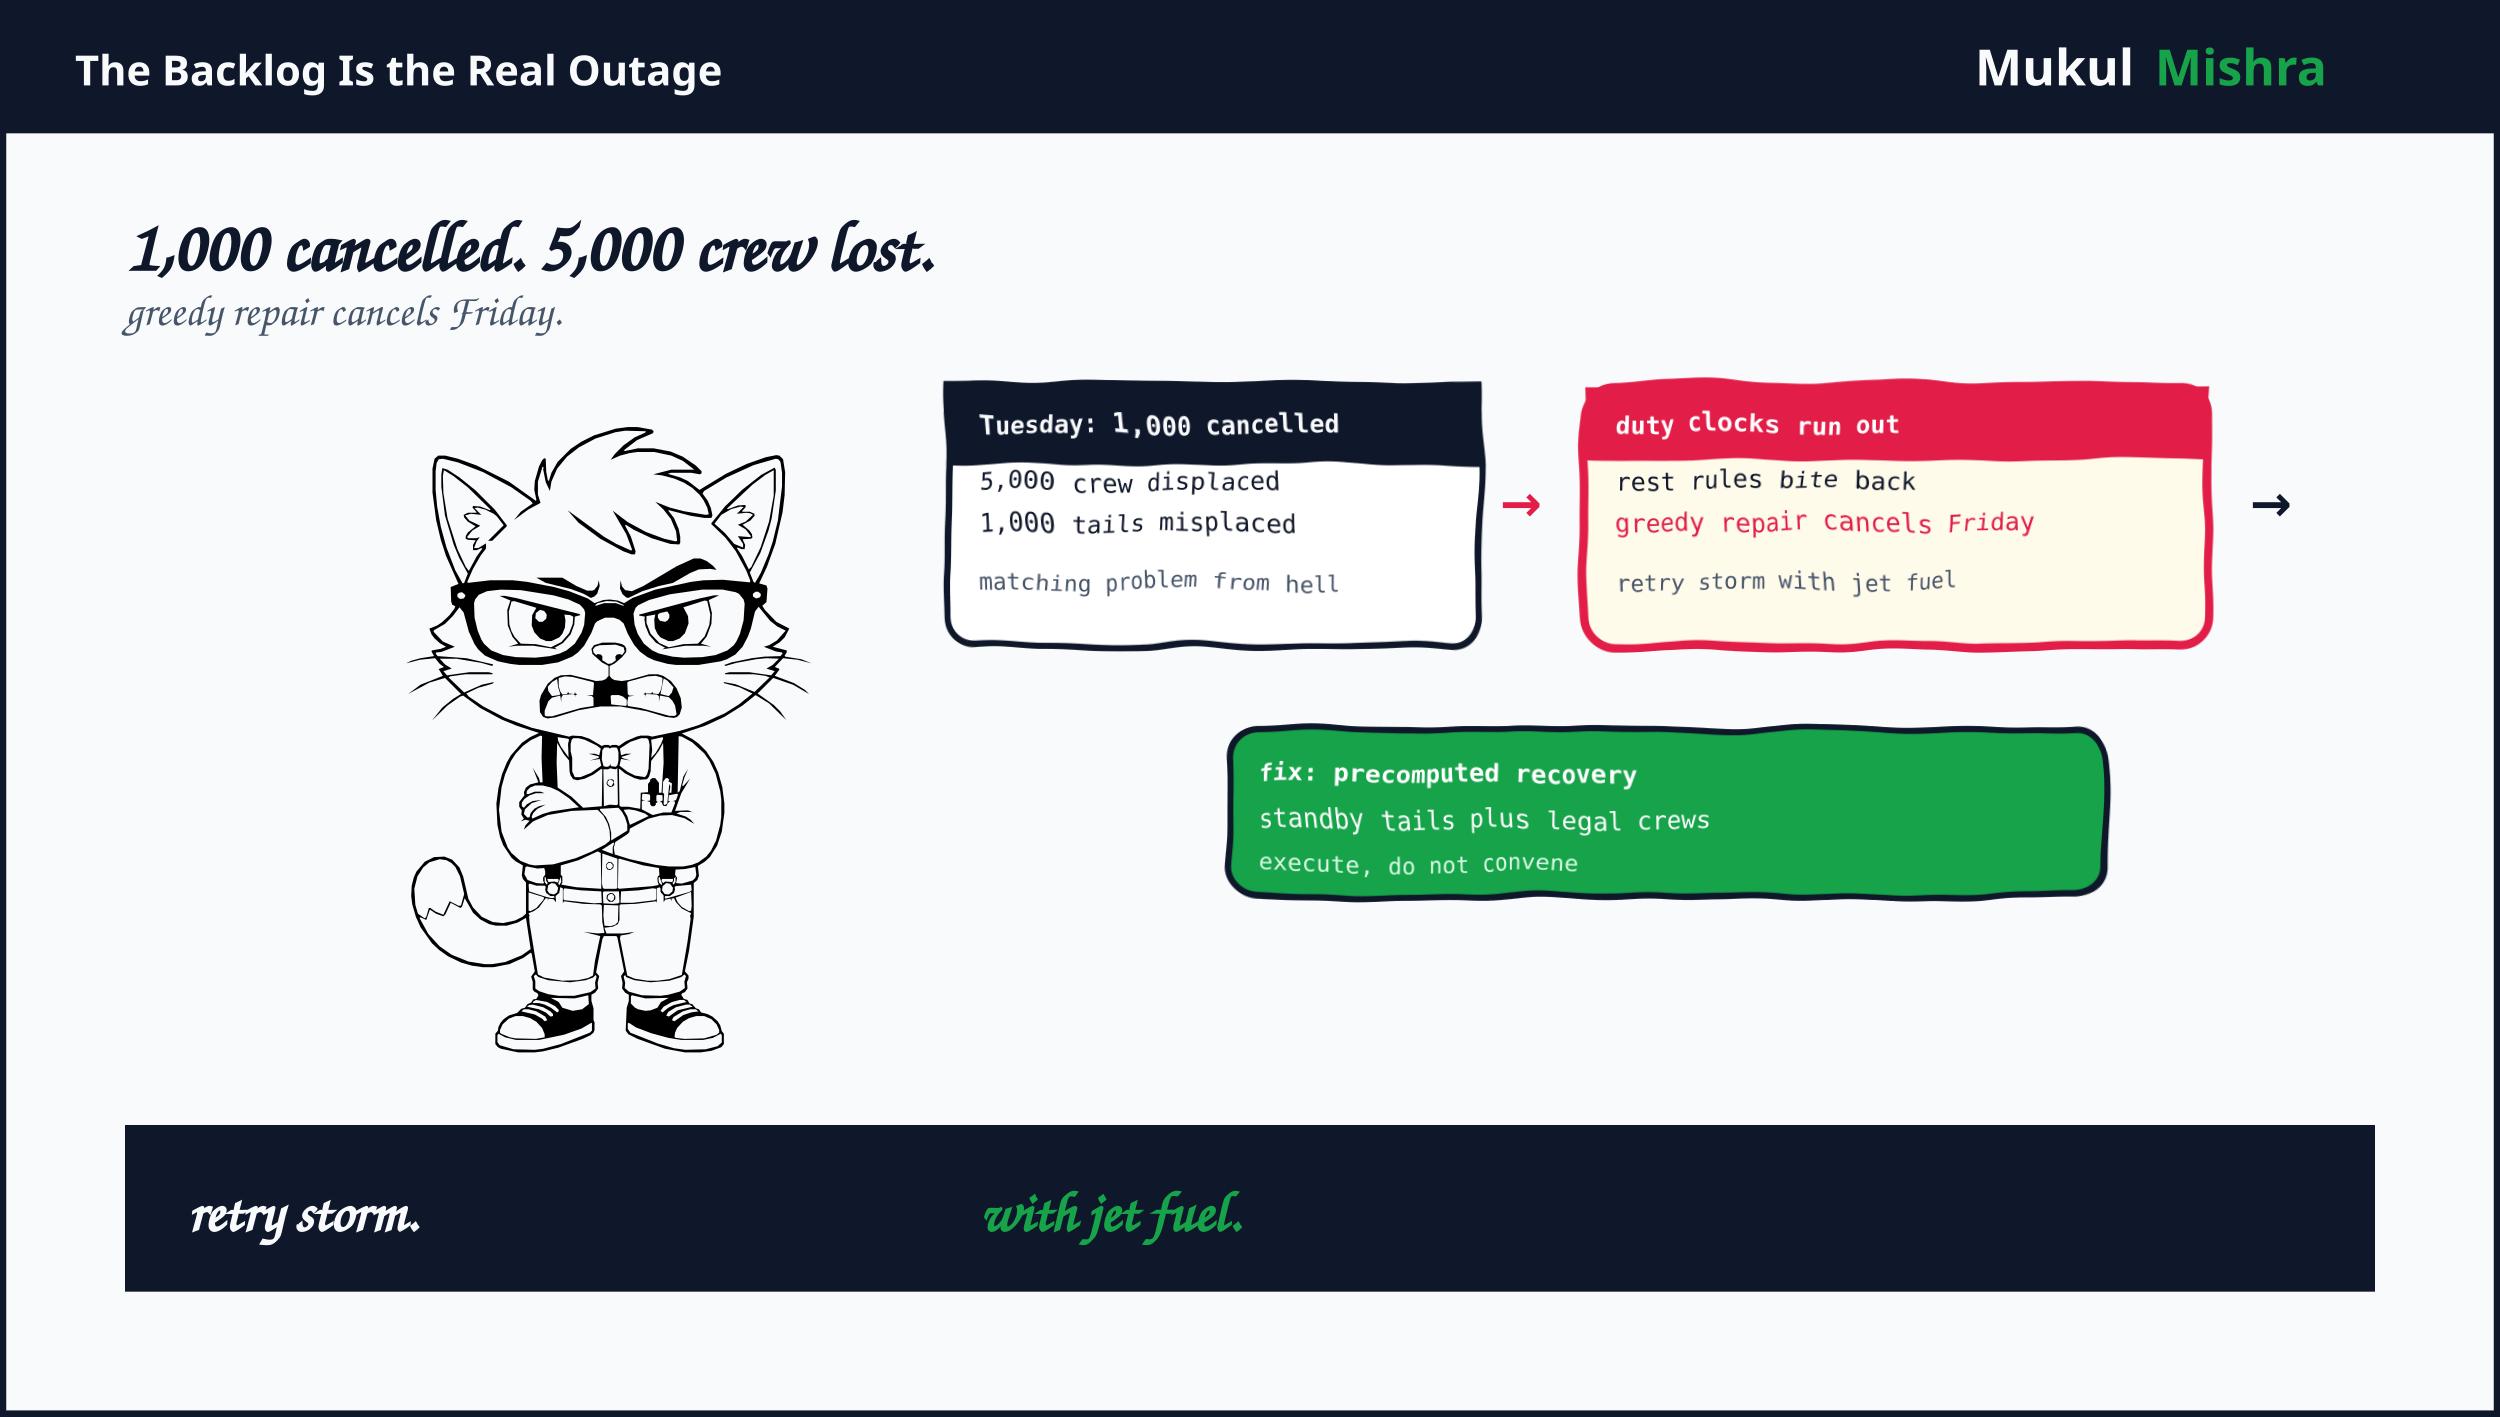
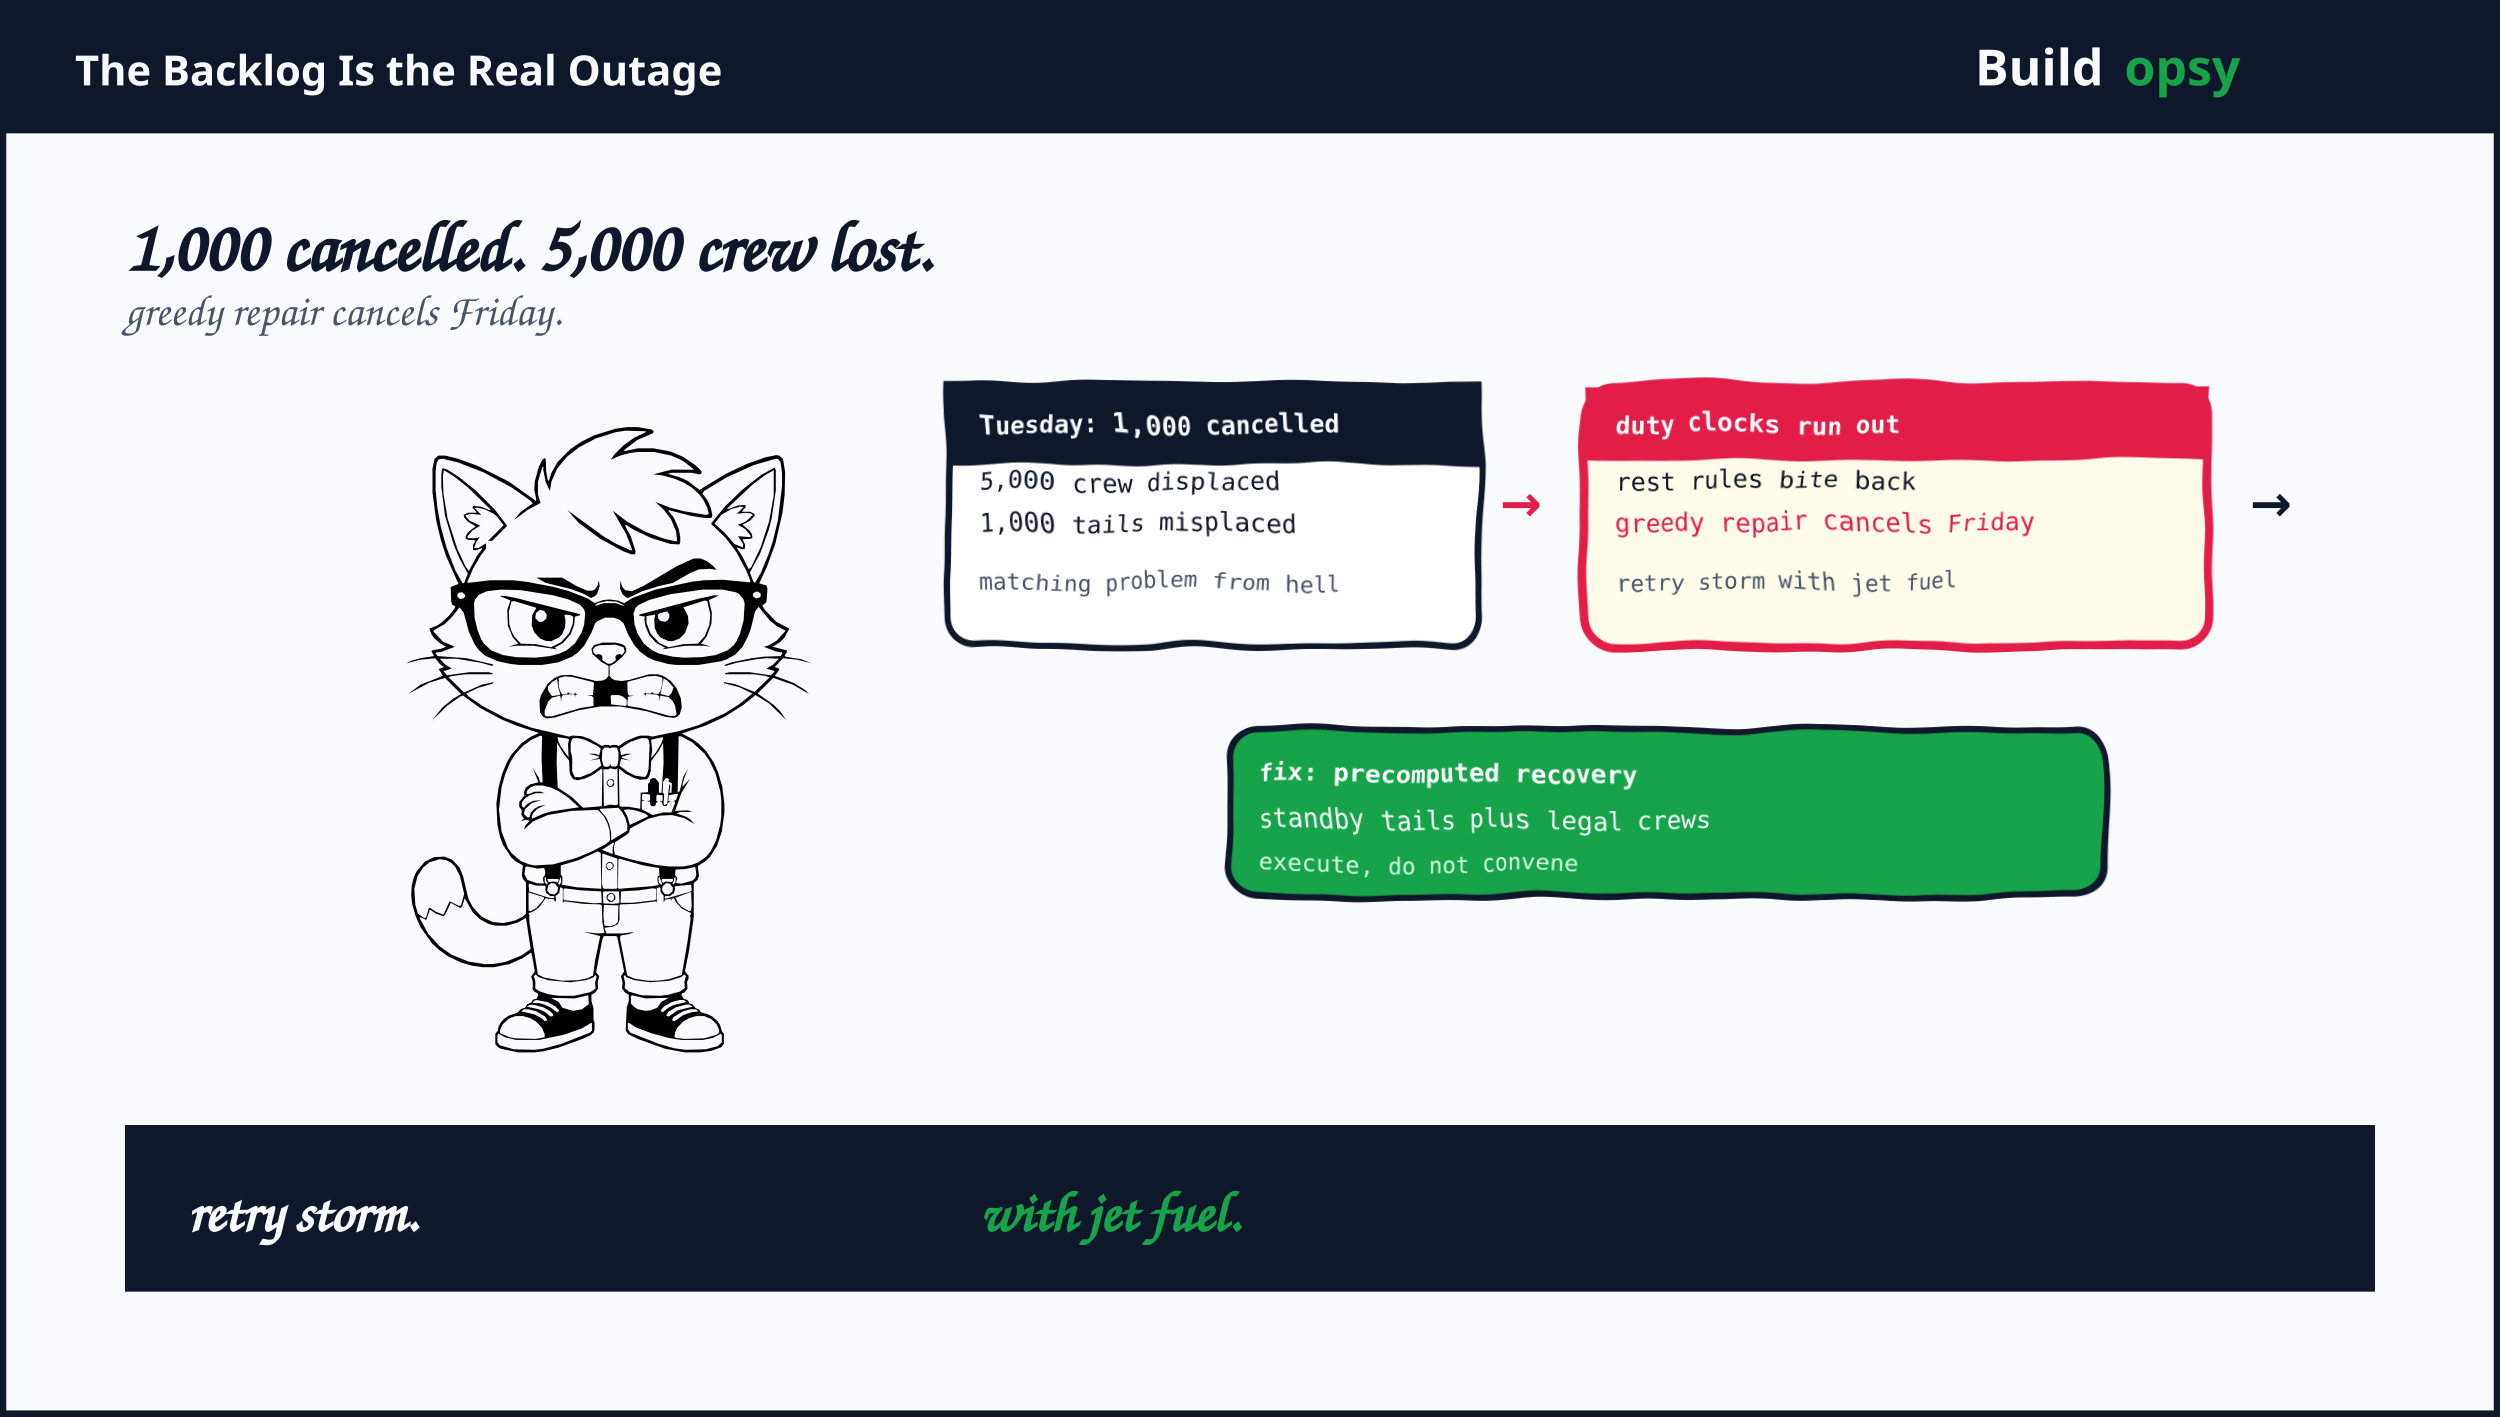
<svg xmlns="http://www.w3.org/2000/svg" width="1200" height="680" viewBox="0 0 1200 680" role="img" aria-label="Pen sketched meme of a grinning cat juggling displaced crews">
  <defs>
    <filter id="roughen" x="-10%" y="-10%" width="120%" height="120%">
      <feTurbulence type="fractalNoise" baseFrequency="0.02" numOctaves="2" seed="125" result="n" />
      <feDisplacementMap in="SourceGraphic" in2="n" scale="6" />
    </filter>
  </defs>
  <rect x="0" y="0" width="1200" height="680" fill="#f8fafc" />
  <rect x="0" y="0" width="1200" height="680" fill="none" stroke="#0f172a" stroke-width="6" />
  <rect x="0" y="0" width="1200" height="64" fill="#0f172a" />
  <text x="36" y="41" font-family="Sora, 'Segoe UI', Verdana, sans-serif" font-size="20" font-weight="bold" fill="#f8fafc">The Backlog Is the Real Outage</text>
-   <text x="948" y="41" font-family="Sora, 'Segoe UI', Verdana, sans-serif" font-size="24" font-weight="bold" fill="#f8fafc">Mukul<tspan dx="10" fill="#16a34a">Mishra</tspan>
+   <text x="948" y="41" font-family="Sora, 'Segoe UI', Verdana, sans-serif" font-size="24" font-weight="bold" fill="#f8fafc">Build<tspan dx="10" fill="#16a34a">opsy</tspan>
  </text>
  <text x="60" y="130" font-family="'Segoe Script','Segoe Print','Comic Sans MS','Chalkboard SE',cursive" font-size="34" font-weight="bold" fill="#0f172a">1,000 cancelled. 5,000 crew lost.</text>
  <text x="60" y="156" font-family="'Segoe Script','Segoe Print','Comic Sans MS','Chalkboard SE',cursive" font-size="21" font-style="italic" fill="#475569">greedy repair cancels Friday.</text>
  <svg x="110" y="205" width="300" height="300" viewBox="0 0 100 100">
    <g transform="translate(8.35,-2.08) scale(0.0831)">
      <g id="cat-art" fill="#000" fill-rule="evenodd">
        <path id="vector-1" d="" />
        <path id="vector-2" d="" />
        <path id="vector-3" d="" />
        <path id="vector-4" d="" />
        <path id="vector-5" d="" />
        <path id="vector-6" d="" />
        <path id="vector-7" d="" />
        <path id="vector-8" d="" />
        <path id="vector-9" d="" />
        <path id="vector-10" d="M 633,922 L 627,926 L 626,933 L 631,939 L 638,939 L 643,934 L 643,928 L 639,923 Z M 633,924 L 637,924 L 641,928 L 640,935 L 635,938 L 628,933 L 629,927 Z" />
        <path id="vector-11" d="M 630,862 L 625,867 L 625,873 L 628,877 L 633,878 L 639,874 L 640,868 L 636,863 Z M 630,864 L 634,864 L 638,868 L 638,872 L 634,876 L 630,876 L 626,872 L 626,868 Z" />
        <path id="vector-12" d="M 629,704 L 626,710 L 627,714 L 632,718 L 638,717 L 641,714 L 640,705 L 637,703 Z M 632,704 L 637,705 L 640,709 L 636,716 L 632,716 L 628,712 L 628,708 Z" />
        <path id="vector-13" d="M 497,552 L 498,574 L 504,583 L 512,586 L 527,584 L 573,570 L 614,563 L 653,563 L 703,572 L 740,583 L 756,585 L 762,583 L 767,578 L 771,565 L 769,547 L 761,528 L 750,514 L 735,504 L 725,501 L 708,501 L 669,512 L 655,514 L 641,512 L 636,509 L 632,504 L 632,485 L 642,480 L 656,468 L 664,458 L 664,451 L 661,446 L 656,443 L 643,440 L 618,440 L 602,445 L 597,452 L 599,462 L 617,478 L 630,485 L 630,504 L 625,510 L 618,513 L 606,514 L 557,502 L 538,503 L 526,508 L 513,519 L 500,541 Z M 634,543 L 636,541 L 650,541 L 658,544 L 665,550 L 665,560 L 663,562 L 635,559 Z M 531,510 L 533,526 L 537,539 L 535,541 L 521,543 L 514,533 L 513,525 L 521,516 Z M 736,509 L 743,513 L 755,526 L 752,536 L 746,543 L 730,539 Z M 602,518 L 600,541 L 588,542 L 598,543 L 601,546 L 601,562 L 576,566 L 521,582 L 510,582 L 507,580 L 507,571 L 514,553 L 521,546 L 537,542 L 539,555 L 539,546 L 542,541 L 562,539 L 565,541 L 566,545 L 566,541 L 570,540 L 566,538 L 566,535 L 564,539 L 554,538 L 552,535 L 550,539 L 541,540 L 537,534 L 534,524 L 534,508 L 546,505 L 560,506 L 600,516 Z M 666,517 L 668,515 L 705,505 L 721,504 L 732,507 L 734,509 L 733,521 L 730,533 L 726,539 L 716,538 L 714,535 L 712,538 L 702,538 L 701,535 L 701,537 L 697,539 L 700,540 L 701,545 L 701,541 L 703,539 L 723,540 L 727,543 L 727,554 L 729,542 L 746,545 L 753,552 L 758,561 L 761,578 L 758,581 L 747,581 L 692,566 L 667,562 L 666,555 L 668,544 L 680,542 L 670,542 L 667,539 Z M 600,453 L 604,448 L 613,445 L 644,444 L 659,449 L 661,457 L 656,464 L 652,462 L 646,463 L 643,467 L 644,474 L 636,480 L 629,481 L 618,474 L 618,466 L 615,463 L 609,462 L 606,464 L 601,459 Z" />
        <path id="vector-14" d="M 420,350 L 441,359 L 435,377 L 436,407 L 445,429 L 456,442 L 437,448 L 453,446 L 485,446 L 531,453 L 526,450 L 542,441 L 557,424 L 564,405 L 565,390 L 576,387 L 574,385 L 451,354 L 430,350 Z M 498,377 L 506,379 L 511,386 L 510,394 L 503,400 L 496,400 L 489,393 L 490,383 Z M 443,361 L 448,360 L 491,373 L 483,387 L 482,407 L 487,420 L 498,432 L 510,437 L 520,437 L 535,430 L 541,423 L 546,411 L 547,397 L 545,386 L 556,387 L 562,390 L 561,404 L 554,422 L 539,439 L 519,449 L 490,443 L 461,442 L 449,429 L 443,418 L 439,405 L 438,380 Z" />
        <path id="vector-15" d="M 843,349 L 833,349 L 805,355 L 689,386 L 689,388 L 700,390 L 699,395 L 701,408 L 708,425 L 721,440 L 739,450 L 733,453 L 778,446 L 813,446 L 828,448 L 808,442 L 819,428 L 828,404 L 829,383 L 823,358 Z M 743,380 L 747,386 L 747,392 L 744,397 L 739,400 L 729,398 L 725,392 L 725,386 L 729,383 Z M 820,360 L 826,386 L 824,406 L 815,428 L 802,442 L 774,443 L 746,449 L 728,441 L 711,423 L 703,402 L 703,389 L 720,386 L 718,395 L 719,412 L 724,423 L 730,430 L 745,437 L 754,437 L 767,432 L 777,422 L 784,403 L 783,389 L 774,372 L 815,359 Z" />
        <path id="vector-16" d="M 491,315 L 509,325 L 558,337 L 582,346 L 596,354 L 603,351 L 608,346 L 613,331 L 611,320 L 609,330 L 603,338 L 599,340 L 589,340 L 568,331 L 541,315 Z" />
        <path id="vector-17" d="M 838,300 L 831,292 L 819,283 L 807,278 L 794,278 L 761,293 L 697,331 L 675,341 L 662,339 L 656,332 L 653,320 L 652,336 L 657,347 L 664,353 L 668,354 L 695,341 L 727,331 L 754,325 L 787,306 L 804,299 L 826,298 Z" />
        <path id="vector-18" d="M 959,80 L 953,79 L 933,83 L 896,96 L 856,115 L 805,146 L 783,129 L 768,122 L 744,115 L 750,113 L 789,113 L 806,116 L 809,114 L 809,110 L 798,99 L 773,82 L 749,72 L 717,66 L 686,66 L 662,71 L 659,70 L 685,50 L 715,37 L 717,34 L 714,30 L 686,25 L 667,25 L 644,28 L 602,41 L 578,53 L 557,67 L 532,92 L 520,113 L 515,129 L 513,127 L 510,111 L 509,86 L 506,85 L 502,89 L 496,101 L 488,129 L 487,146 L 491,165 L 490,167 L 438,130 L 376,99 L 340,86 L 316,80 L 302,80 L 295,86 L 291,105 L 291,151 L 298,204 L 307,242 L 317,273 L 341,327 L 326,333 L 327,361 L 329,367 L 335,370 L 333,375 L 323,388 L 309,401 L 300,407 L 285,413 L 289,424 L 295,432 L 305,441 L 317,448 L 307,452 L 290,455 L 289,457 L 294,466 L 268,470 L 250,475 L 240,480 L 267,473 L 296,470 L 305,481 L 313,487 L 303,491 L 311,504 L 268,521 L 244,539 L 285,517 L 315,508 L 346,539 L 331,548 L 310,565 L 290,590 L 320,561 L 344,544 L 350,542 L 383,566 L 424,588 L 453,600 L 496,614 L 479,622 L 463,633 L 442,657 L 434,671 L 425,693 L 418,720 L 414,750 L 416,791 L 421,814 L 427,830 L 443,854 L 451,861 L 465,869 L 463,888 L 465,895 L 471,902 L 471,962 L 464,968 L 450,975 L 427,980 L 407,978 L 386,968 L 369,950 L 360,933 L 350,890 L 343,873 L 329,858 L 314,852 L 294,853 L 276,862 L 260,881 L 255,892 L 251,908 L 250,928 L 252,944 L 259,968 L 268,988 L 290,1019 L 304,1032 L 321,1044 L 346,1056 L 367,1062 L 388,1065 L 408,1065 L 439,1059 L 466,1047 L 480,1037 L 482,1039 L 488,1073 L 481,1083 L 484,1093 L 484,1108 L 487,1112 L 493,1115 L 495,1119 L 491,1126 L 485,1127 L 481,1133 L 474,1136 L 469,1143 L 462,1145 L 454,1153 L 438,1158 L 428,1165 L 422,1172 L 418,1180 L 417,1187 L 412,1193 L 412,1213 L 417,1219 L 423,1222 L 456,1229 L 488,1229 L 504,1227 L 533,1220 L 580,1203 L 595,1196 L 601,1191 L 603,1186 L 603,1171 L 601,1167 L 601,1144 L 597,1130 L 597,1118 L 604,1114 L 610,1106 L 609,1095 L 612,1082 L 606,1075 L 618,1011 L 621,1005 L 645,1005 L 647,1008 L 660,1073 L 654,1082 L 657,1095 L 656,1106 L 662,1114 L 669,1118 L 669,1130 L 665,1143 L 663,1187 L 668,1194 L 686,1203 L 739,1222 L 777,1229 L 807,1229 L 828,1226 L 847,1219 L 852,1213 L 852,1193 L 848,1188 L 845,1177 L 840,1169 L 830,1160 L 820,1155 L 808,1152 L 804,1146 L 798,1144 L 791,1136 L 786,1135 L 782,1128 L 775,1126 L 770,1118 L 772,1115 L 777,1113 L 782,1106 L 781,1094 L 784,1087 L 784,1081 L 777,1073 L 785,1033 L 794,968 L 794,903 L 801,897 L 804,889 L 802,870 L 815,862 L 825,853 L 839,831 L 848,804 L 853,768 L 853,750 L 849,718 L 841,690 L 832,670 L 818,649 L 804,635 L 792,626 L 771,615 L 816,600 L 853,583 L 888,561 L 913,541 L 939,557 L 972,589 L 961,573 L 948,560 L 917,538 L 947,508 L 985,521 L 1016,539 L 1008,531 L 987,518 L 950,504 L 959,492 L 958,490 L 950,487 L 966,470 L 994,473 L 1021,480 L 1001,472 L 970,467 L 969,465 L 973,459 L 973,455 L 946,448 L 960,439 L 969,430 L 978,413 L 953,400 L 931,377 L 926,369 L 934,362 L 936,336 L 934,330 L 920,326 L 935,294 L 951,250 L 965,189 L 969,156 L 970,112 L 966,87 Z M 667,1173 L 669,1172 L 683,1181 L 712,1192 L 745,1201 L 770,1205 L 812,1205 L 831,1201 L 846,1193 L 848,1196 L 848,1210 L 840,1217 L 817,1223 L 778,1224 L 756,1221 L 725,1212 L 672,1191 L 667,1184 Z M 598,1173 L 598,1187 L 594,1191 L 538,1213 L 504,1222 L 488,1224 L 447,1223 L 420,1215 L 416,1209 L 416,1196 L 418,1193 L 431,1200 L 452,1205 L 496,1205 L 544,1195 L 578,1183 L 597,1172 Z M 843,1186 L 843,1191 L 838,1195 L 814,1202 L 776,1203 L 759,1201 L 757,1199 L 758,1191 L 762,1182 L 773,1170 L 785,1163 L 799,1159 L 814,1159 L 828,1165 L 838,1175 Z M 421,1186 L 426,1175 L 438,1164 L 451,1159 L 465,1159 L 479,1163 L 491,1170 L 502,1182 L 507,1194 L 507,1200 L 490,1203 L 451,1202 L 440,1200 L 423,1193 L 421,1191 Z M 803,1150 L 789,1152 L 774,1157 L 757,1169 L 752,1167 L 755,1161 L 773,1150 L 787,1146 L 798,1146 Z M 462,1150 L 467,1146 L 476,1146 L 491,1150 L 508,1160 L 512,1167 L 507,1169 L 502,1164 L 488,1156 Z M 792,1141 L 763,1148 L 746,1160 L 741,1158 L 745,1151 L 760,1142 L 779,1137 L 786,1137 Z M 473,1141 L 477,1138 L 484,1137 L 504,1142 L 518,1150 L 523,1155 L 523,1159 L 518,1160 L 509,1152 L 496,1146 Z M 780,1132 L 755,1138 L 745,1143 L 734,1152 L 730,1149 L 736,1141 L 752,1132 L 767,1128 L 775,1128 Z M 484,1132 L 490,1128 L 512,1132 L 527,1140 L 534,1147 L 534,1150 L 531,1152 L 519,1143 L 507,1137 L 496,1134 L 485,1134 Z M 673,1135 L 673,1121 L 675,1119 L 701,1125 L 746,1124 L 731,1132 L 724,1143 L 711,1148 L 701,1149 L 687,1146 L 681,1143 Z M 592,1136 L 579,1146 L 561,1149 L 541,1143 L 534,1132 L 519,1124 L 565,1125 L 591,1119 Z M 779,1082 L 776,1093 L 777,1105 L 767,1112 L 745,1118 L 730,1120 L 694,1119 L 669,1112 L 661,1105 L 662,1095 L 659,1083 L 662,1080 L 664,1084 L 680,1090 L 711,1094 L 747,1091 L 770,1084 L 776,1079 Z M 486,1082 L 490,1079 L 495,1084 L 514,1090 L 556,1094 L 586,1090 L 600,1085 L 605,1080 L 607,1083 L 604,1095 L 605,1106 L 595,1113 L 564,1120 L 534,1120 L 514,1117 L 496,1111 L 489,1106 L 489,1092 Z M 621,945 L 649,946 L 648,978 L 643,983 L 634,986 L 622,985 L 620,965 Z M 266,970 L 268,969 L 279,974 L 286,954 L 298,962 L 312,967 L 316,963 L 326,941 L 345,951 L 348,948 L 353,932 L 369,960 L 383,973 L 400,982 L 413,985 L 434,985 L 455,979 L 471,970 L 480,1030 L 463,1042 L 431,1055 L 406,1059 L 391,1059 L 360,1054 L 328,1041 L 305,1025 L 283,1001 Z M 505,930 L 506,932 L 504,936 L 491,951 L 480,957 L 476,956 L 476,921 Z M 789,920 L 790,947 L 789,956 L 785,957 L 771,949 L 763,940 L 759,931 Z M 619,921 L 621,919 L 650,919 L 651,940 L 649,942 L 638,943 L 620,942 Z M 722,914 L 722,934 L 719,936 L 676,941 L 653,941 L 654,919 L 688,917 L 715,913 Z M 543,916 L 545,913 L 577,917 L 616,919 L 617,941 L 602,942 L 545,936 L 543,934 Z M 728,911 L 730,913 L 730,920 L 736,927 L 736,940 L 739,935 L 749,933 L 752,938 L 751,933 L 756,932 L 760,940 L 771,952 L 789,961 L 787,966 L 788,972 L 782,1016 L 771,1080 L 747,1088 L 724,1091 L 705,1091 L 680,1087 L 666,1081 L 652,1010 L 653,1004 L 670,1001 L 680,997 L 658,1000 L 626,1000 L 622,989 L 638,987 L 648,982 L 651,974 L 651,946 L 653,944 L 682,943 L 722,938 L 723,942 L 723,913 Z M 537,911 L 542,913 L 542,942 L 544,938 L 582,943 L 614,944 L 617,946 L 618,978 L 622,999 L 609,1000 L 582,997 L 614,1005 L 604,1052 L 600,1081 L 590,1086 L 571,1090 L 541,1091 L 506,1085 L 494,1079 L 478,981 L 477,967 L 480,965 L 478,966 L 476,961 L 486,957 L 496,950 L 509,932 L 514,933 L 512,937 L 515,933 L 524,934 L 529,940 L 528,928 L 535,922 Z M 789,906 L 790,917 L 786,920 L 740,933 L 738,931 L 739,928 L 748,928 L 756,922 L 758,915 L 757,911 L 759,909 Z M 476,906 L 478,904 L 491,908 L 507,908 L 509,910 L 508,916 L 510,922 L 518,928 L 525,928 L 526,931 L 521,932 L 511,930 L 477,919 Z M 741,903 L 748,904 L 754,912 L 753,919 L 746,925 L 738,924 L 733,917 L 734,909 Z M 520,903 L 527,904 L 533,912 L 531,921 L 525,925 L 516,923 L 512,917 L 514,907 Z M 754,895 L 754,899 L 752,901 L 739,900 L 735,903 L 732,899 L 733,895 Z M 512,895 L 533,895 L 534,898 L 532,902 L 526,900 L 514,901 Z M 759,891 L 759,901 L 755,906 L 753,903 L 756,899 L 756,894 Z M 728,891 L 733,904 L 732,907 L 727,902 L 726,893 Z M 538,891 L 539,901 L 535,907 L 533,904 Z M 507,891 L 509,892 L 510,899 L 513,903 L 511,906 L 507,901 Z M 797,872 L 799,887 L 797,893 L 792,898 L 771,904 L 760,903 L 762,893 L 758,887 L 759,877 L 777,876 Z M 470,872 L 473,871 L 493,875 L 506,874 L 508,880 L 508,887 L 504,892 L 504,899 L 506,902 L 504,904 L 491,903 L 474,897 L 468,886 Z M 318,859 L 327,864 L 335,872 L 344,890 L 352,924 L 346,946 L 342,947 L 324,938 L 312,964 L 297,958 L 287,951 L 284,951 L 279,968 L 276,971 L 263,962 L 258,945 L 256,914 L 262,890 L 273,873 L 285,863 L 305,857 Z M 649,857 L 651,856 L 697,869 L 727,874 L 728,888 L 725,890 L 724,894 L 725,903 L 727,905 L 725,907 L 714,909 L 650,914 L 648,912 Z M 618,846 L 647,856 L 647,912 L 645,914 L 621,914 L 619,912 L 617,903 Z M 615,845 L 616,914 L 568,911 L 539,906 L 541,902 L 541,890 L 538,887 L 538,869 L 572,859 L 609,842 Z M 641,826 L 638,834 L 638,847 L 617,839 L 639,825 Z M 659,762 L 669,761 L 682,763 L 700,769 L 707,774 L 671,791 L 666,774 Z M 614,760 L 649,758 L 656,766 L 662,777 L 666,790 L 666,802 L 635,821 L 635,806 L 631,789 L 625,776 L 613,762 Z M 694,761 L 694,746 L 696,744 L 701,745 L 694,742 L 695,731 L 708,732 L 710,734 L 710,744 L 704,745 L 710,747 L 710,751 L 713,755 L 718,755 L 721,752 L 721,749 L 725,747 L 722,745 L 722,735 L 724,733 L 734,734 L 734,744 L 728,747 L 732,747 L 735,754 L 741,755 L 745,748 L 749,746 L 745,745 L 746,734 L 761,731 L 764,732 L 760,743 L 752,746 L 757,745 L 758,749 L 751,767 L 736,767 L 715,772 Z M 463,748 L 468,741 L 478,734 L 490,730 L 507,730 L 499,727 L 488,727 L 475,732 L 472,731 L 473,725 L 479,719 L 489,715 L 503,715 L 519,719 L 534,726 L 553,739 L 573,757 L 520,765 L 503,770 L 483,779 L 482,775 L 485,768 L 493,760 L 509,752 L 496,755 L 487,760 L 480,768 L 478,776 L 474,777 L 467,770 L 469,761 L 482,749 L 501,743 L 484,745 L 473,751 L 467,758 L 463,755 Z M 744,701 L 747,704 L 745,707 L 752,711 L 751,729 L 747,729 L 749,717 L 747,712 L 743,750 L 738,753 L 736,751 L 737,731 L 734,729 L 735,708 L 740,701 Z M 647,682 L 648,751 L 646,753 L 632,752 L 621,755 L 620,684 L 629,684 L 633,682 L 643,684 Z M 622,642 L 630,642 L 632,644 L 636,642 L 645,642 L 647,644 L 649,651 L 649,667 L 647,676 L 644,679 L 635,678 L 633,673 L 633,676 L 629,679 L 623,679 L 620,677 L 617,665 L 618,647 Z M 735,633 L 736,671 L 732,729 L 727,729 L 727,710 L 720,701 L 714,701 L 710,704 L 710,707 L 706,712 L 706,728 L 692,729 L 691,760 L 668,756 L 654,756 L 651,754 L 650,684 L 651,683 L 662,692 L 680,701 L 691,704 L 704,703 L 708,698 L 711,688 L 712,668 L 727,648 Z M 531,633 L 544,655 L 554,667 L 555,689 L 557,696 L 562,703 L 570,705 L 584,702 L 601,694 L 616,683 L 618,684 L 617,755 L 581,758 L 559,737 L 532,719 L 530,672 Z M 693,624 L 704,624 L 707,627 L 709,637 L 707,683 L 704,694 L 700,699 L 681,696 L 667,689 L 651,677 L 654,664 L 672,667 L 656,662 L 655,660 L 674,654 L 663,654 L 654,657 L 652,644 L 672,631 Z M 562,624 L 572,624 L 584,627 L 607,638 L 615,644 L 612,657 L 604,654 L 592,654 L 611,659 L 611,662 L 594,667 L 613,664 L 616,677 L 596,691 L 576,699 L 565,699 L 560,688 L 560,662 L 557,649 L 557,635 L 559,627 Z M 734,622 L 735,625 L 731,635 L 721,652 L 712,662 L 714,647 L 712,627 Z M 532,622 L 552,625 L 554,627 L 552,635 L 553,661 L 538,640 L 533,629 Z M 791,632 L 814,653 L 824,667 L 836,692 L 845,726 L 847,742 L 847,775 L 845,791 L 837,821 L 827,841 L 818,852 L 803,863 L 790,868 L 774,871 L 746,871 L 721,868 L 671,857 L 642,848 L 640,835 L 643,824 L 666,809 L 670,805 L 671,798 L 707,779 L 730,773 L 752,772 L 776,778 L 795,789 L 788,781 L 779,775 L 761,769 L 768,766 L 790,766 L 796,768 L 783,763 L 758,764 L 770,730 L 787,702 L 773,717 L 772,714 L 776,700 L 783,683 L 774,698 L 767,726 L 763,729 L 765,620 L 771,621 Z M 499,619 L 502,620 L 501,662 L 503,709 L 498,709 L 496,701 L 484,681 L 495,709 L 479,713 L 471,719 L 467,728 L 468,734 L 458,747 L 458,756 L 463,763 L 462,771 L 467,779 L 461,784 L 470,781 L 478,783 L 470,792 L 467,800 L 485,784 L 513,772 L 559,764 L 609,762 L 620,773 L 628,788 L 632,802 L 633,818 L 632,822 L 623,829 L 598,842 L 567,855 L 523,867 L 488,869 L 477,867 L 460,860 L 443,845 L 436,835 L 424,804 L 419,762 L 424,718 L 431,693 L 442,668 L 451,654 L 465,639 L 480,628 Z M 971,417 L 954,436 L 939,445 L 929,448 L 952,457 L 964,459 L 965,461 L 961,466 L 930,467 L 906,470 L 867,478 L 853,483 L 855,485 L 876,479 L 914,472 L 934,470 L 958,471 L 946,483 L 934,490 L 950,495 L 943,503 L 901,497 L 863,497 L 854,499 L 855,501 L 910,501 L 932,504 L 940,507 L 911,535 L 874,520 L 852,516 L 852,518 L 882,526 L 907,538 L 881,559 L 854,576 L 803,599 L 767,610 L 714,621 L 706,619 L 692,619 L 684,621 L 663,630 L 650,639 L 645,637 L 637,637 L 633,639 L 630,637 L 622,637 L 617,639 L 593,625 L 578,620 L 560,619 L 554,621 L 482,604 L 431,585 L 389,563 L 361,544 L 356,538 L 379,527 L 407,519 L 409,516 L 386,521 L 352,536 L 322,507 L 325,505 L 354,501 L 406,501 L 407,499 L 399,497 L 362,497 L 319,503 L 312,495 L 328,490 L 315,482 L 305,471 L 337,471 L 385,479 L 406,485 L 408,482 L 356,470 L 301,466 L 297,461 L 298,459 L 308,458 L 334,448 L 311,438 L 293,419 L 294,416 L 315,404 L 330,389 L 343,372 L 351,382 L 361,419 L 372,443 L 379,453 L 392,465 L 417,476 L 441,481 L 458,483 L 502,483 L 533,478 L 560,467 L 571,459 L 583,446 L 597,421 L 604,403 L 608,399 L 623,392 L 640,392 L 651,396 L 659,403 L 667,423 L 679,444 L 690,457 L 705,468 L 718,474 L 744,481 L 760,483 L 803,483 L 846,476 L 858,472 L 874,463 L 888,448 L 898,429 L 904,413 L 912,380 L 919,371 L 941,398 L 955,409 Z M 604,368 L 609,364 L 626,360 L 645,361 L 660,368 L 658,369 L 644,364 L 621,364 L 606,369 Z M 339,347 L 342,344 L 348,343 L 354,348 L 354,351 L 351,355 L 344,356 L 339,352 Z M 908,346 L 913,342 L 918,342 L 923,346 L 923,350 L 921,353 L 914,355 L 908,351 Z M 890,357 L 892,365 L 890,397 L 883,423 L 876,438 L 871,445 L 859,455 L 836,464 L 810,468 L 775,469 L 753,467 L 727,461 L 714,455 L 698,442 L 686,423 L 680,405 L 678,384 L 682,373 L 687,368 L 708,358 L 748,347 L 810,338 L 850,338 L 875,343 L 881,346 Z M 373,357 L 380,348 L 396,341 L 422,338 L 461,339 L 524,349 L 553,357 L 575,367 L 583,376 L 585,383 L 583,406 L 578,421 L 565,442 L 549,455 L 536,461 L 517,466 L 489,469 L 452,468 L 427,464 L 404,455 L 390,442 L 385,434 L 378,417 L 372,392 L 371,364 Z M 884,178 L 890,179 L 877,192 L 895,190 L 903,191 L 908,194 L 894,207 L 879,213 L 894,222 L 904,235 L 903,237 L 879,235 L 889,250 L 889,257 L 872,250 L 854,229 L 834,211 L 847,194 L 866,183 Z M 948,108 L 948,157 L 939,207 L 923,256 L 905,294 L 900,299 L 887,273 L 877,258 L 879,257 L 886,260 L 892,260 L 893,252 L 888,241 L 904,240 L 907,238 L 906,231 L 901,224 L 888,213 L 903,205 L 911,196 L 911,192 L 902,188 L 888,188 L 887,187 L 894,179 L 894,176 L 892,175 L 879,176 L 860,183 L 858,182 L 907,136 L 932,117 Z M 313,108 L 331,119 L 359,141 L 403,184 L 401,185 L 383,178 L 369,177 L 368,180 L 376,189 L 375,190 L 359,190 L 351,194 L 352,199 L 359,207 L 374,216 L 359,228 L 355,235 L 355,240 L 359,242 L 374,243 L 369,252 L 369,262 L 376,262 L 385,258 L 387,259 L 376,274 L 361,302 L 355,294 L 339,260 L 320,201 L 312,152 L 311,119 Z M 961,92 L 964,113 L 964,139 L 956,205 L 946,246 L 938,270 L 923,306 L 912,325 L 909,323 L 902,305 L 922,268 L 938,224 L 944,201 L 952,147 L 952,108 L 950,103 L 924,117 L 887,146 L 854,178 L 828,210 L 828,212 L 855,238 L 875,264 L 895,301 L 903,321 L 902,324 L 850,319 L 813,320 L 789,323 L 720,338 L 676,354 L 660,364 L 648,359 L 632,357 L 620,358 L 603,364 L 590,355 L 554,341 L 525,333 L 473,323 L 446,320 L 402,320 L 359,325 L 358,323 L 369,298 L 384,272 L 394,259 L 394,249 L 379,258 L 371,258 L 376,245 L 382,237 L 375,239 L 359,239 L 358,236 L 368,224 L 383,215 L 362,205 L 354,195 L 365,192 L 385,194 L 372,181 L 378,180 L 393,184 L 409,192 L 415,197 L 428,214 L 398,244 L 406,244 L 434,216 L 434,214 L 411,184 L 374,147 L 343,122 L 320,107 L 310,104 L 308,116 L 308,140 L 315,195 L 332,252 L 343,278 L 359,307 L 352,325 L 349,326 L 335,301 L 318,257 L 307,217 L 300,178 L 297,146 L 297,110 L 299,94 L 303,87 L 311,86 L 340,93 L 389,112 L 443,141 L 480,167 L 484,172 L 461,188 L 448,204 L 475,184 L 499,171 L 494,155 L 494,130 L 503,101 L 505,103 L 504,106 L 509,131 L 517,148 L 520,130 L 531,105 L 550,82 L 573,64 L 605,47 L 643,35 L 662,32 L 701,33 L 702,34 L 700,36 L 680,45 L 659,60 L 642,77 L 634,88 L 652,80 L 671,75 L 685,73 L 718,73 L 751,80 L 773,90 L 795,107 L 751,107 L 716,116 L 733,118 L 756,124 L 775,132 L 791,142 L 805,155 L 813,166 L 820,180 L 823,193 L 817,194 L 775,187 L 748,180 L 720,169 L 736,184 L 750,202 L 760,226 L 762,244 L 759,245 L 737,240 L 702,227 L 667,208 L 638,186 L 664,231 L 675,260 L 674,263 L 645,250 L 621,236 L 551,185 L 572,209 L 614,240 L 658,264 L 674,270 L 681,270 L 682,264 L 673,236 L 662,215 L 663,213 L 679,223 L 713,239 L 749,250 L 766,251 L 768,248 L 768,236 L 765,221 L 756,200 L 745,186 L 746,185 L 789,196 L 815,200 L 828,200 L 830,195 L 827,181 L 821,167 L 811,153 L 814,148 L 857,122 L 910,98 L 952,86 L 957,87 Z" />
      </g>
    </g>
  </svg>
  <g filter="url(#roughen)" stroke="#0f172a" stroke-width="3" stroke-linecap="round">
    <rect x="455" y="185" width="255" height="125" rx="14" fill="#ffffff" />
    <rect x="455" y="185" width="255" height="36" fill="#0f172a" />
    <text x="470" y="208" font-family="monospace" font-size="12" font-weight="bold" fill="#f8fafc" stroke="none">Tuesday: 1,000 cancelled</text>
    <text x="470" y="235" font-family="monospace" font-size="12" fill="#0f172a" stroke="none">5,000 crew displaced</text>
    <text x="470" y="255" font-family="monospace" font-size="12" fill="#0f172a" stroke="none">1,000 tails misplaced</text>
    <text x="470" y="283" font-family="monospace" font-size="11" fill="#475569" stroke="none">matching problem from hell</text>
  </g>
  <g font-family="Sora, 'Segoe UI', Verdana, sans-serif" font-size="24" font-weight="bold" fill="#e11d48">
    <text x="720" y="250">→</text>
  </g>
  <g filter="url(#roughen)">
    <rect x="760" y="185" width="300" height="125" rx="14" fill="#fffbeb" stroke="#e11d48" stroke-width="4" />
    <rect x="760" y="185" width="300" height="36" fill="#e11d48" />
    <text x="775" y="208" font-family="monospace" font-size="12" font-weight="bold" fill="#fff" stroke="none">duty clocks run out</text>
    <text x="775" y="235" font-family="monospace" font-size="12" fill="#0f172a" stroke="none">rest rules bite back</text>
    <text x="775" y="255" font-family="monospace" font-size="12" fill="#e11d48" stroke="none">greedy repair cancels Friday</text>
    <text x="775" y="283" font-family="monospace" font-size="11" fill="#475569" stroke="none">retry storm with jet fuel</text>
  </g>
  <g font-family="Sora, 'Segoe UI', Verdana, sans-serif" font-size="24" font-weight="bold" fill="#0f172a">
    <text x="1080" y="250">→</text>
  </g>
  <g filter="url(#roughen)">
    <rect x="590" y="350" width="420" height="80" rx="14" fill="#16a34a" stroke="#0f172a" stroke-width="3" />
    <text x="605" y="376" font-family="monospace" font-size="12" font-weight="bold" fill="#ffffff" stroke="none">fix: precomputed recovery</text>
    <text x="605" y="398" font-family="monospace" font-size="12" fill="#ffffff" stroke="none">standby tails plus legal crews</text>
    <text x="605" y="418" font-family="monospace" font-size="11" fill="#dcfce7" stroke="none">execute, do not convene</text>
  </g>
  <rect x="60" y="540" width="1080" height="80" fill="#0f172a" />
  <text x="90" y="591" font-family="'Segoe Script','Segoe Print','Comic Sans MS','Chalkboard SE',cursive" font-size="27" font-weight="bold" fill="#f8fafc">retry storm.</text>
  <text x="470" y="591" font-family="'Segoe Script','Segoe Print','Comic Sans MS','Chalkboard SE',cursive" font-size="27" font-weight="bold" fill="#16a34a">with jet fuel.</text>
</svg>
